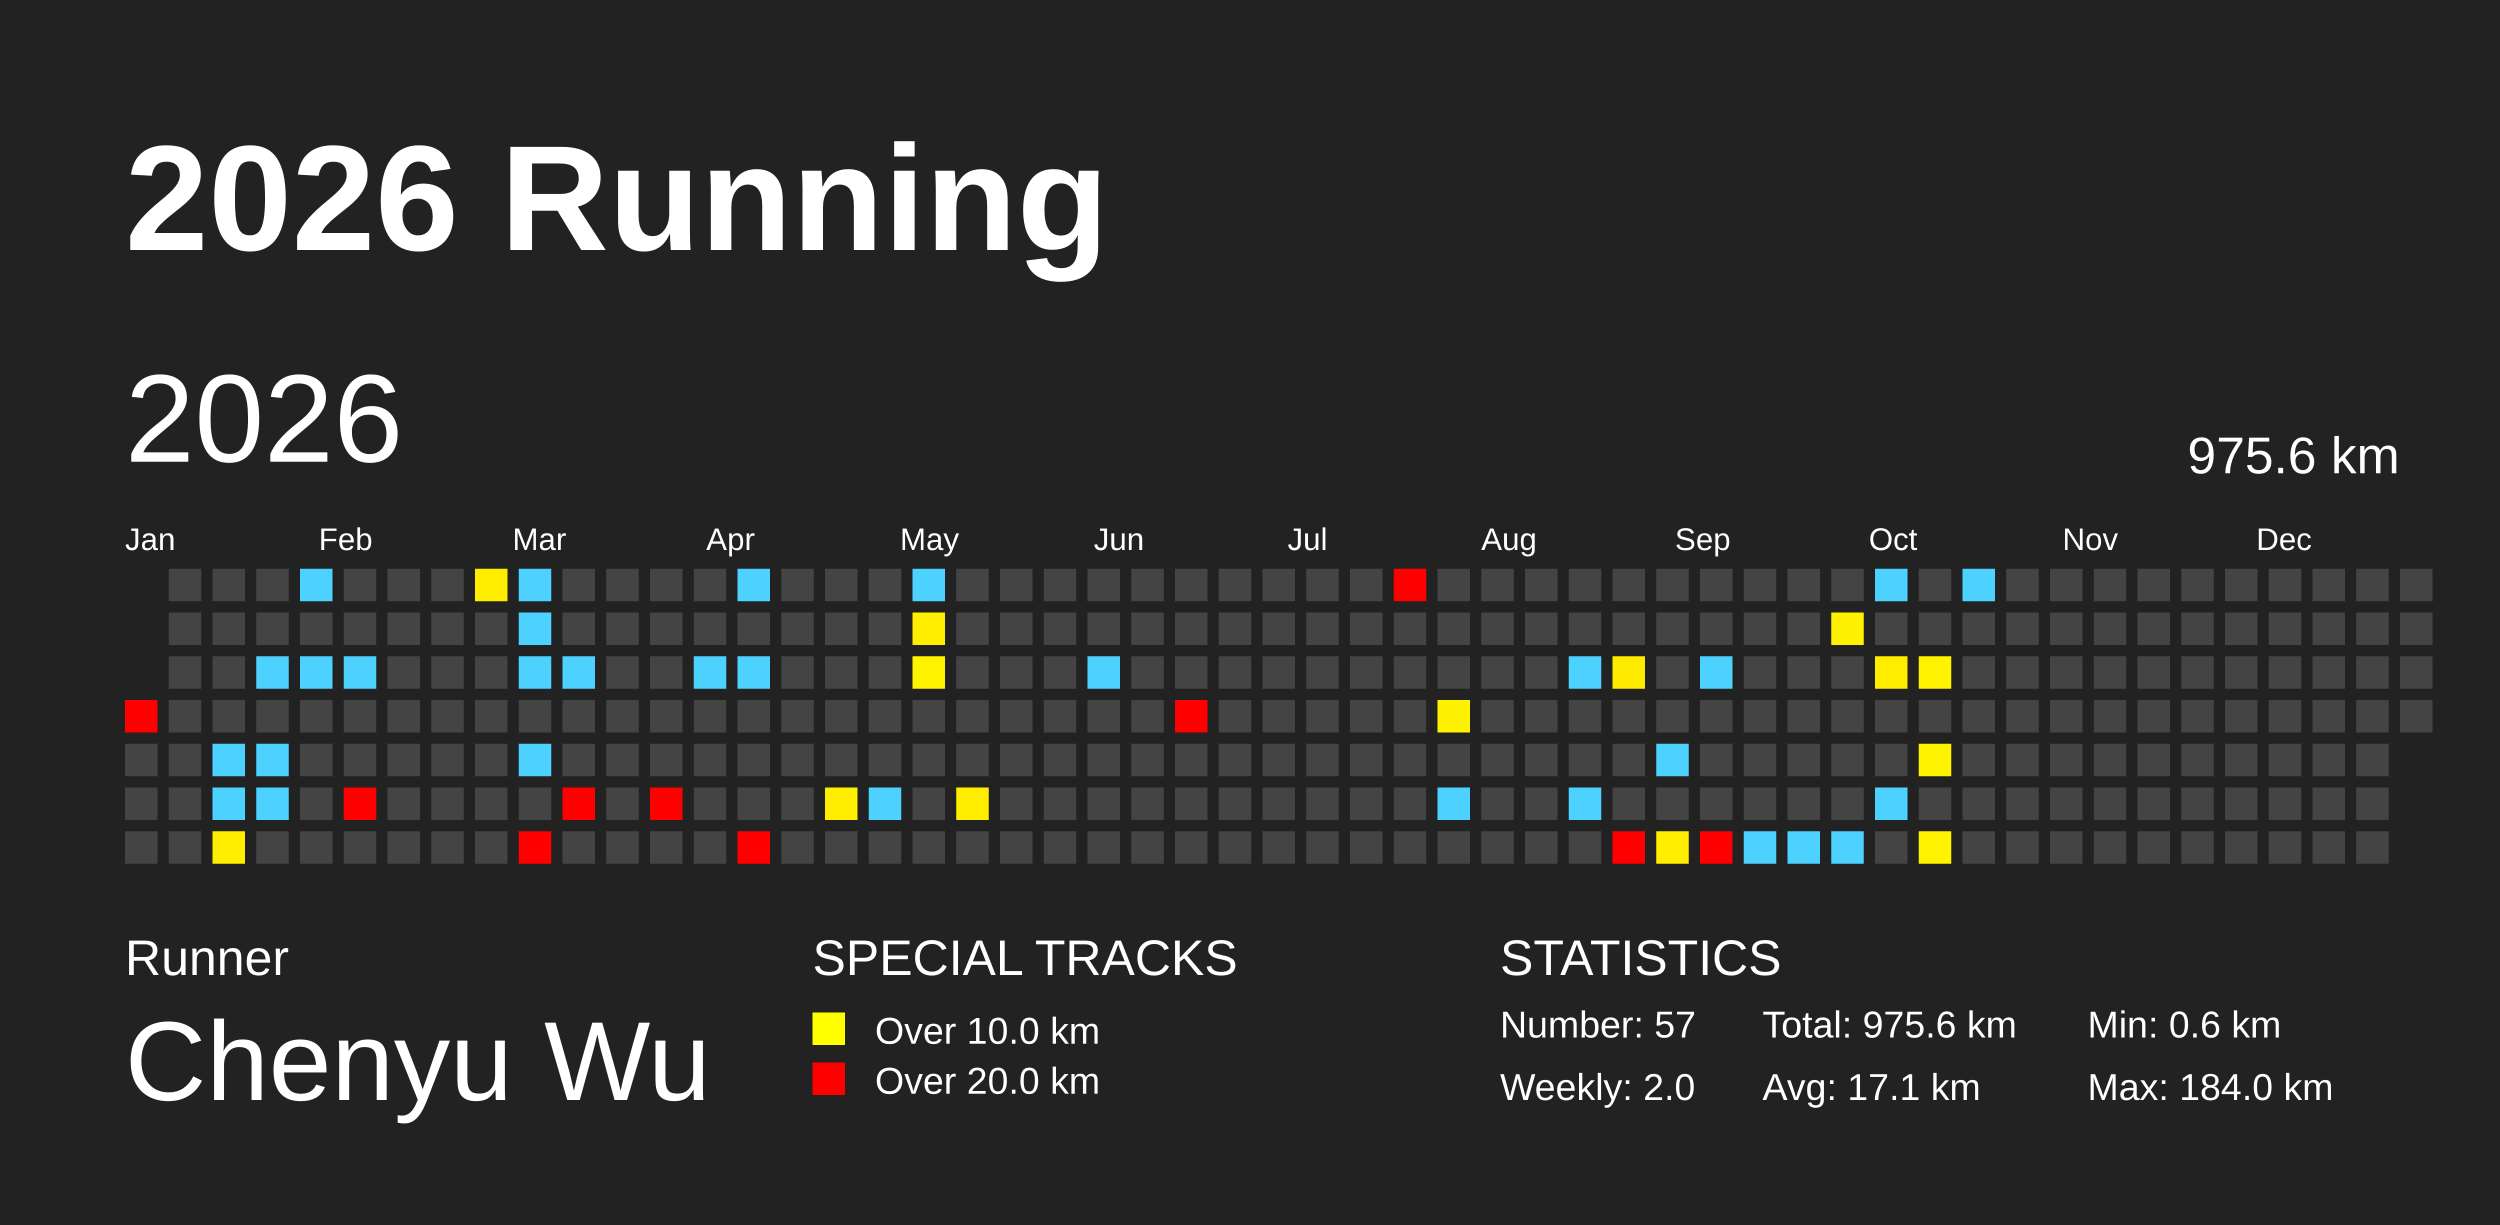
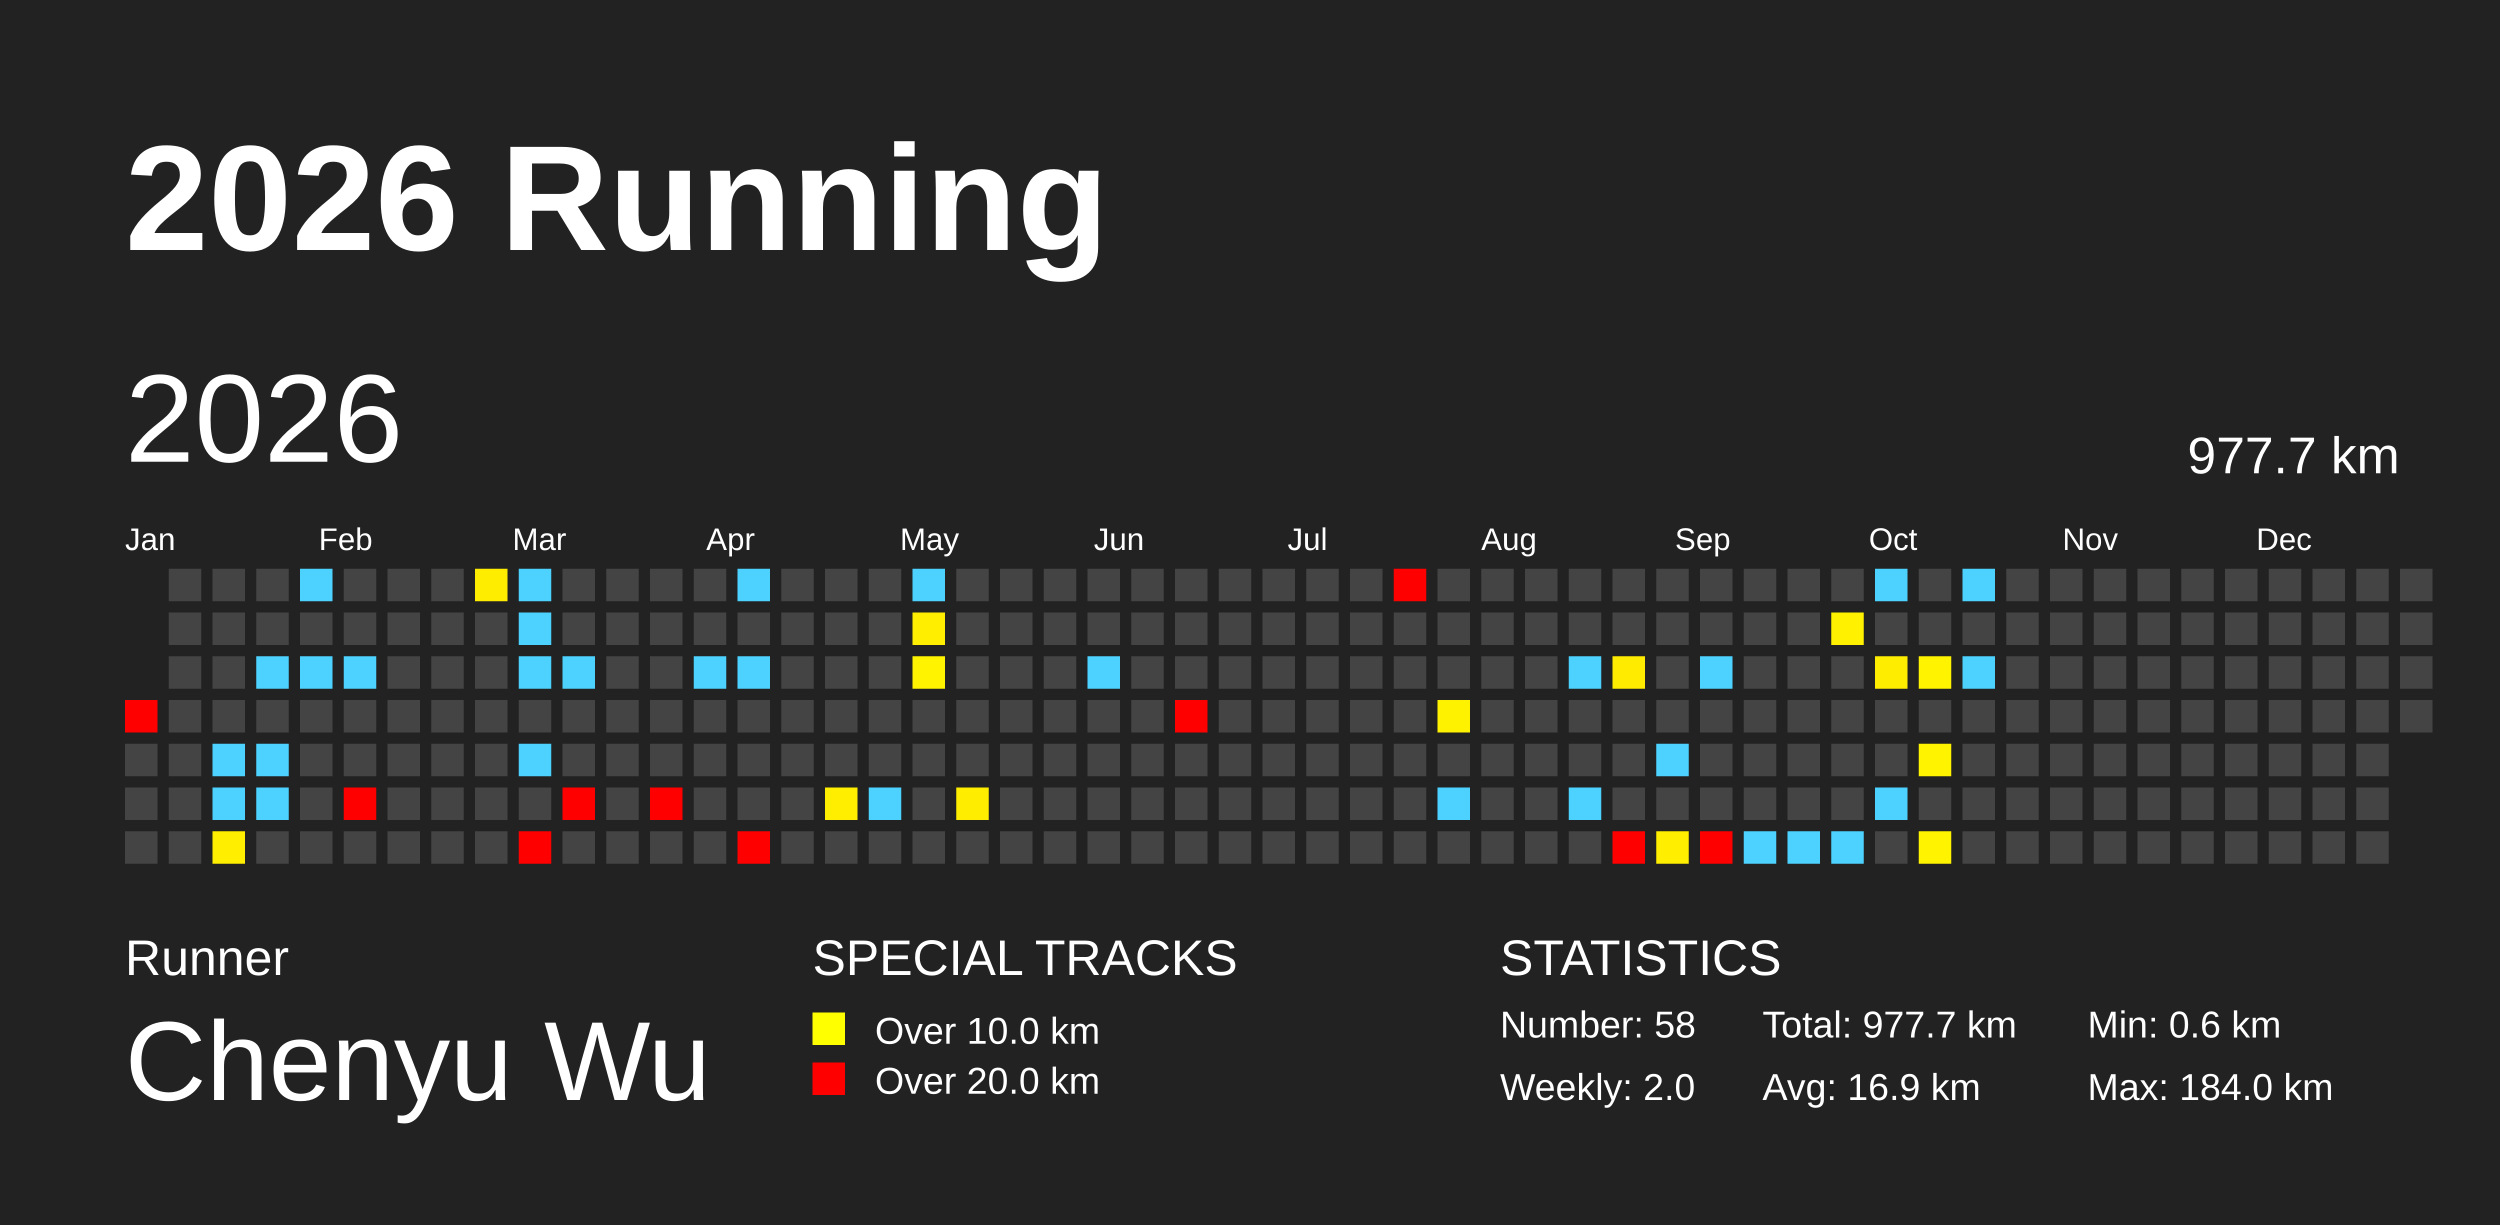
<svg xmlns="http://www.w3.org/2000/svg" baseProfile="full" height="98mm" version="1.1" viewBox="0,0,200,98" width="200mm">
  <defs />
  <rect fill="#222222" height="98" width="200" x="0" y="0" />
  <text fill="#FFFFFF" style="font-size:12px; font-family:Arial; font-weight:bold;" x="10" y="20">2026 Running</text>
  <text fill="#FFFFFF" style="font-size:4px; font-family:Arial" x="10" y="78">Runner</text>
  <text fill="#FFFFFF" style="font-size:9px; font-family:Arial" x="10" y="88">Chenyu Wu</text>
  <text fill="#FFFFFF" style="font-size:4px; font-family:Arial" x="65" y="78">SPECIAL TRACKS</text>
  <rect fill="yellow" height="2.6" width="2.6" x="65" y="81" />
  <text fill="#FFFFFF" style="font-size:3px; font-family:Arial" x="70" y="83.5">Over 10.0 km</text>
  <rect fill="red" height="2.6" width="2.6" x="65" y="85" />
  <text fill="#FFFFFF" style="font-size:3px; font-family:Arial" x="70" y="87.5">Over 20.0 km</text>
  <text fill="#FFFFFF" style="font-size:4px; font-family:Arial" x="120" y="78">STATISTICS</text>
-   <text fill="#FFFFFF" style="font-size:3px; font-family:Arial" x="120" y="83">Number: 57</text>
+   <text fill="#FFFFFF" style="font-size:3px; font-family:Arial" x="120" y="83">Number: 58</text>
  <text fill="#FFFFFF" style="font-size:3px; font-family:Arial" x="120" y="88">Weekly: 2.0</text>
-   <text fill="#FFFFFF" style="font-size:3px; font-family:Arial" x="141" y="83">Total: 975.6 km</text>
-   <text fill="#FFFFFF" style="font-size:3px; font-family:Arial" x="141" y="88">Avg: 17.1 km</text>
+   <text fill="#FFFFFF" style="font-size:3px; font-family:Arial" x="141" y="83">Total: 977.7 km</text>
+   <text fill="#FFFFFF" style="font-size:3px; font-family:Arial" x="141" y="88">Avg: 16.9 km</text>
  <text fill="#FFFFFF" style="font-size:3px; font-family:Arial" x="167" y="83">Min: 0.6 km</text>
  <text fill="#FFFFFF" style="font-size:3px; font-family:Arial" x="167" y="88">Max: 184.0 km</text>
  <text dominant-baseline="hanging" fill="#FFFFFF" style="font-size:10.0px; font-family:Arial;" x="10" y="30">2026</text>
-   <text dominant-baseline="hanging" fill="#FFFFFF" style="font-size:4.125px; font-family:Arial;" x="175" y="35">975.6 km</text>
+   <text dominant-baseline="hanging" fill="#FFFFFF" style="font-size:4.125px; font-family:Arial;" x="175" y="35">977.7 km</text>
  <text fill="#FFFFFF" style="font-size:2.5px; font-family:Arial" x="10.0" y="44">Jan</text>
  <text fill="#FFFFFF" style="font-size:2.5px; font-family:Arial" x="25.5" y="44">Feb</text>
  <text fill="#FFFFFF" style="font-size:2.5px; font-family:Arial" x="41.0" y="44">Mar</text>
  <text fill="#FFFFFF" style="font-size:2.5px; font-family:Arial" x="56.5" y="44">Apr</text>
  <text fill="#FFFFFF" style="font-size:2.5px; font-family:Arial" x="72.0" y="44">May</text>
  <text fill="#FFFFFF" style="font-size:2.5px; font-family:Arial" x="87.5" y="44">Jun</text>
  <text fill="#FFFFFF" style="font-size:2.5px; font-family:Arial" x="103.0" y="44">Jul</text>
  <text fill="#FFFFFF" style="font-size:2.5px; font-family:Arial" x="118.5" y="44">Aug</text>
  <text fill="#FFFFFF" style="font-size:2.5px; font-family:Arial" x="134.0" y="44">Sep</text>
  <text fill="#FFFFFF" style="font-size:2.5px; font-family:Arial" x="149.5" y="44">Oct</text>
  <text fill="#FFFFFF" style="font-size:2.5px; font-family:Arial" x="165.0" y="44">Nov</text>
  <text fill="#FFFFFF" style="font-size:2.5px; font-family:Arial" x="180.5" y="44">Dec</text>
  <rect fill="red" height="2.6" width="2.6" x="10.0" y="56.0" />
  <rect fill="#444444" height="2.6" width="2.6" x="10.0" y="59.5" />
  <rect fill="#444444" height="2.6" width="2.6" x="10.0" y="63.0" />
  <rect fill="#444444" height="2.6" width="2.6" x="10.0" y="66.5" />
  <rect fill="#444444" height="2.6" width="2.6" x="13.5" y="45.5" />
  <rect fill="#444444" height="2.6" width="2.6" x="13.5" y="49.0" />
  <rect fill="#444444" height="2.6" width="2.6" x="13.5" y="52.5" />
  <rect fill="#444444" height="2.6" width="2.6" x="13.5" y="56.0" />
  <rect fill="#444444" height="2.6" width="2.6" x="13.5" y="59.5" />
  <rect fill="#444444" height="2.6" width="2.6" x="13.5" y="63.0" />
  <rect fill="#444444" height="2.6" width="2.6" x="13.5" y="66.5" />
  <rect fill="#444444" height="2.6" width="2.6" x="17.0" y="45.5" />
  <rect fill="#444444" height="2.6" width="2.6" x="17.0" y="49.0" />
  <rect fill="#444444" height="2.6" width="2.6" x="17.0" y="52.5" />
  <rect fill="#444444" height="2.6" width="2.6" x="17.0" y="56.0" />
  <rect fill="#4dd2ff" height="2.6" width="2.6" x="17.0" y="59.5" />
  <rect fill="#4dd2ff" height="2.6" width="2.6" x="17.0" y="63.0" />
  <rect fill="#ffee00" height="2.6" width="2.6" x="17.0" y="66.5" />
  <rect fill="#444444" height="2.6" width="2.6" x="20.5" y="45.5" />
  <rect fill="#444444" height="2.6" width="2.6" x="20.5" y="49.0" />
  <rect fill="#4dd2ff" height="2.6" width="2.6" x="20.5" y="52.5" />
  <rect fill="#444444" height="2.6" width="2.6" x="20.5" y="56.0" />
  <rect fill="#4dd2ff" height="2.6" width="2.6" x="20.5" y="59.5" />
  <rect fill="#4dd2ff" height="2.6" width="2.6" x="20.5" y="63.0" />
  <rect fill="#444444" height="2.6" width="2.6" x="20.5" y="66.5" />
  <rect fill="#4dd2ff" height="2.6" width="2.6" x="24.0" y="45.5" />
  <rect fill="#444444" height="2.6" width="2.6" x="24.0" y="49.0" />
  <rect fill="#4dd2ff" height="2.6" width="2.6" x="24.0" y="52.5" />
  <rect fill="#444444" height="2.6" width="2.6" x="24.0" y="56.0" />
  <rect fill="#444444" height="2.6" width="2.6" x="24.0" y="59.5" />
  <rect fill="#444444" height="2.6" width="2.6" x="24.0" y="63.0" />
  <rect fill="#444444" height="2.6" width="2.6" x="24.0" y="66.5" />
  <rect fill="#444444" height="2.6" width="2.6" x="27.5" y="45.5" />
  <rect fill="#444444" height="2.6" width="2.6" x="27.5" y="49.0" />
  <rect fill="#4dd2ff" height="2.6" width="2.6" x="27.5" y="52.5" />
  <rect fill="#444444" height="2.6" width="2.6" x="27.5" y="56.0" />
  <rect fill="#444444" height="2.6" width="2.6" x="27.5" y="59.5" />
  <rect fill="red" height="2.6" width="2.6" x="27.5" y="63.0" />
  <rect fill="#444444" height="2.6" width="2.6" x="27.5" y="66.5" />
  <rect fill="#444444" height="2.6" width="2.6" x="31.0" y="45.5" />
  <rect fill="#444444" height="2.6" width="2.6" x="31.0" y="49.0" />
  <rect fill="#444444" height="2.6" width="2.6" x="31.0" y="52.5" />
  <rect fill="#444444" height="2.6" width="2.6" x="31.0" y="56.0" />
  <rect fill="#444444" height="2.6" width="2.6" x="31.0" y="59.5" />
  <rect fill="#444444" height="2.6" width="2.6" x="31.0" y="63.0" />
  <rect fill="#444444" height="2.6" width="2.6" x="31.0" y="66.5" />
  <rect fill="#444444" height="2.6" width="2.6" x="34.5" y="45.5" />
  <rect fill="#444444" height="2.6" width="2.6" x="34.5" y="49.0" />
  <rect fill="#444444" height="2.6" width="2.6" x="34.5" y="52.5" />
  <rect fill="#444444" height="2.6" width="2.6" x="34.5" y="56.0" />
  <rect fill="#444444" height="2.6" width="2.6" x="34.5" y="59.5" />
  <rect fill="#444444" height="2.6" width="2.6" x="34.5" y="63.0" />
  <rect fill="#444444" height="2.6" width="2.6" x="34.5" y="66.5" />
  <rect fill="#ffed00" height="2.6" width="2.6" x="38.0" y="45.5" />
  <rect fill="#444444" height="2.6" width="2.6" x="38.0" y="49.0" />
  <rect fill="#444444" height="2.6" width="2.6" x="38.0" y="52.5" />
  <rect fill="#444444" height="2.6" width="2.6" x="38.0" y="56.0" />
  <rect fill="#444444" height="2.6" width="2.6" x="38.0" y="59.5" />
  <rect fill="#444444" height="2.6" width="2.6" x="38.0" y="63.0" />
  <rect fill="#444444" height="2.6" width="2.6" x="38.0" y="66.5" />
  <rect fill="#4dd2ff" height="2.6" width="2.6" x="41.5" y="45.5" />
  <rect fill="#4dd2ff" height="2.6" width="2.6" x="41.5" y="49.0" />
  <rect fill="#4dd2ff" height="2.6" width="2.6" x="41.5" y="52.5" />
  <rect fill="#444444" height="2.6" width="2.6" x="41.5" y="56.0" />
  <rect fill="#4dd2ff" height="2.6" width="2.6" x="41.5" y="59.5" />
  <rect fill="#444444" height="2.6" width="2.6" x="41.5" y="63.0" />
  <rect fill="red" height="2.6" width="2.6" x="41.5" y="66.5" />
  <rect fill="#444444" height="2.6" width="2.6" x="45.0" y="45.5" />
  <rect fill="#444444" height="2.6" width="2.6" x="45.0" y="49.0" />
  <rect fill="#4dd2ff" height="2.6" width="2.6" x="45.0" y="52.5" />
  <rect fill="#444444" height="2.6" width="2.6" x="45.0" y="56.0" />
  <rect fill="#444444" height="2.6" width="2.6" x="45.0" y="59.5" />
  <rect fill="red" height="2.6" width="2.6" x="45.0" y="63.0" />
  <rect fill="#444444" height="2.6" width="2.6" x="45.0" y="66.5" />
  <rect fill="#444444" height="2.6" width="2.6" x="48.5" y="45.5" />
  <rect fill="#444444" height="2.6" width="2.6" x="48.5" y="49.0" />
  <rect fill="#444444" height="2.6" width="2.6" x="48.5" y="52.5" />
  <rect fill="#444444" height="2.6" width="2.6" x="48.5" y="56.0" />
  <rect fill="#444444" height="2.6" width="2.6" x="48.5" y="59.5" />
  <rect fill="#444444" height="2.6" width="2.6" x="48.5" y="63.0" />
  <rect fill="#444444" height="2.6" width="2.6" x="48.5" y="66.5" />
  <rect fill="#444444" height="2.6" width="2.6" x="52.0" y="45.5" />
  <rect fill="#444444" height="2.6" width="2.6" x="52.0" y="49.0" />
  <rect fill="#444444" height="2.6" width="2.6" x="52.0" y="52.5" />
  <rect fill="#444444" height="2.6" width="2.6" x="52.0" y="56.0" />
  <rect fill="#444444" height="2.6" width="2.6" x="52.0" y="59.5" />
  <rect fill="red" height="2.6" width="2.6" x="52.0" y="63.0" />
  <rect fill="#444444" height="2.6" width="2.6" x="52.0" y="66.5" />
  <rect fill="#444444" height="2.6" width="2.6" x="55.5" y="45.5" />
  <rect fill="#444444" height="2.6" width="2.6" x="55.5" y="49.0" />
  <rect fill="#4dd2ff" height="2.6" width="2.6" x="55.5" y="52.5" />
  <rect fill="#444444" height="2.6" width="2.6" x="55.5" y="56.0" />
  <rect fill="#444444" height="2.6" width="2.6" x="55.5" y="59.5" />
  <rect fill="#444444" height="2.6" width="2.6" x="55.5" y="63.0" />
  <rect fill="#444444" height="2.6" width="2.6" x="55.5" y="66.5" />
  <rect fill="#4dd2ff" height="2.6" width="2.6" x="59.0" y="45.5" />
  <rect fill="#444444" height="2.6" width="2.6" x="59.0" y="49.0" />
  <rect fill="#4dd2ff" height="2.6" width="2.6" x="59.0" y="52.5" />
  <rect fill="#444444" height="2.6" width="2.6" x="59.0" y="56.0" />
  <rect fill="#444444" height="2.6" width="2.6" x="59.0" y="59.5" />
  <rect fill="#444444" height="2.6" width="2.6" x="59.0" y="63.0" />
  <rect fill="red" height="2.6" width="2.6" x="59.0" y="66.5" />
  <rect fill="#444444" height="2.6" width="2.6" x="62.5" y="45.5" />
  <rect fill="#444444" height="2.6" width="2.6" x="62.5" y="49.0" />
  <rect fill="#444444" height="2.6" width="2.6" x="62.5" y="52.5" />
  <rect fill="#444444" height="2.6" width="2.6" x="62.5" y="56.0" />
  <rect fill="#444444" height="2.6" width="2.6" x="62.5" y="59.5" />
  <rect fill="#444444" height="2.6" width="2.6" x="62.5" y="63.0" />
  <rect fill="#444444" height="2.6" width="2.6" x="62.5" y="66.5" />
  <rect fill="#444444" height="2.6" width="2.6" x="66.0" y="45.5" />
  <rect fill="#444444" height="2.6" width="2.6" x="66.0" y="49.0" />
  <rect fill="#444444" height="2.6" width="2.6" x="66.0" y="52.5" />
  <rect fill="#444444" height="2.6" width="2.6" x="66.0" y="56.0" />
  <rect fill="#444444" height="2.6" width="2.6" x="66.0" y="59.5" />
  <rect fill="#ffee00" height="2.6" width="2.6" x="66.0" y="63.0" />
  <rect fill="#444444" height="2.6" width="2.6" x="66.0" y="66.5" />
  <rect fill="#444444" height="2.6" width="2.6" x="69.5" y="45.5" />
  <rect fill="#444444" height="2.6" width="2.6" x="69.5" y="49.0" />
  <rect fill="#444444" height="2.6" width="2.6" x="69.5" y="52.5" />
  <rect fill="#444444" height="2.6" width="2.6" x="69.5" y="56.0" />
  <rect fill="#444444" height="2.6" width="2.6" x="69.5" y="59.5" />
  <rect fill="#4dd2ff" height="2.6" width="2.6" x="69.5" y="63.0" />
  <rect fill="#444444" height="2.6" width="2.6" x="69.5" y="66.5" />
  <rect fill="#4dd2ff" height="2.6" width="2.6" x="73.0" y="45.5" />
  <rect fill="#ffee00" height="2.6" width="2.6" x="73.0" y="49.0" />
  <rect fill="#fff300" height="2.6" width="2.6" x="73.0" y="52.5" />
  <rect fill="#444444" height="2.6" width="2.6" x="73.0" y="56.0" />
  <rect fill="#444444" height="2.6" width="2.6" x="73.0" y="59.5" />
  <rect fill="#444444" height="2.6" width="2.6" x="73.0" y="63.0" />
  <rect fill="#444444" height="2.6" width="2.6" x="73.0" y="66.5" />
  <rect fill="#444444" height="2.6" width="2.6" x="76.5" y="45.5" />
  <rect fill="#444444" height="2.6" width="2.6" x="76.5" y="49.0" />
  <rect fill="#444444" height="2.6" width="2.6" x="76.5" y="52.5" />
  <rect fill="#444444" height="2.6" width="2.6" x="76.5" y="56.0" />
  <rect fill="#444444" height="2.6" width="2.6" x="76.5" y="59.5" />
  <rect fill="#ffed00" height="2.6" width="2.6" x="76.5" y="63.0" />
  <rect fill="#444444" height="2.6" width="2.6" x="76.5" y="66.5" />
  <rect fill="#444444" height="2.6" width="2.6" x="80.0" y="45.5" />
  <rect fill="#444444" height="2.6" width="2.6" x="80.0" y="49.0" />
  <rect fill="#444444" height="2.6" width="2.6" x="80.0" y="52.5" />
  <rect fill="#444444" height="2.6" width="2.6" x="80.0" y="56.0" />
  <rect fill="#444444" height="2.6" width="2.6" x="80.0" y="59.5" />
  <rect fill="#444444" height="2.6" width="2.6" x="80.0" y="63.0" />
  <rect fill="#444444" height="2.6" width="2.6" x="80.0" y="66.5" />
  <rect fill="#444444" height="2.6" width="2.6" x="83.5" y="45.5" />
  <rect fill="#444444" height="2.6" width="2.6" x="83.5" y="49.0" />
  <rect fill="#444444" height="2.6" width="2.6" x="83.5" y="52.5" />
  <rect fill="#444444" height="2.6" width="2.6" x="83.5" y="56.0" />
  <rect fill="#444444" height="2.6" width="2.6" x="83.5" y="59.5" />
  <rect fill="#444444" height="2.6" width="2.6" x="83.5" y="63.0" />
  <rect fill="#444444" height="2.6" width="2.6" x="83.5" y="66.5" />
  <rect fill="#444444" height="2.6" width="2.6" x="87.0" y="45.5" />
  <rect fill="#444444" height="2.6" width="2.6" x="87.0" y="49.0" />
  <rect fill="#4dd2ff" height="2.6" width="2.6" x="87.0" y="52.5" />
  <rect fill="#444444" height="2.6" width="2.6" x="87.0" y="56.0" />
  <rect fill="#444444" height="2.6" width="2.6" x="87.0" y="59.5" />
  <rect fill="#444444" height="2.6" width="2.6" x="87.0" y="63.0" />
  <rect fill="#444444" height="2.6" width="2.6" x="87.0" y="66.5" />
  <rect fill="#444444" height="2.6" width="2.6" x="90.5" y="45.5" />
  <rect fill="#444444" height="2.6" width="2.6" x="90.5" y="49.0" />
  <rect fill="#444444" height="2.6" width="2.6" x="90.5" y="52.5" />
  <rect fill="#444444" height="2.6" width="2.6" x="90.5" y="56.0" />
  <rect fill="#444444" height="2.6" width="2.6" x="90.5" y="59.5" />
  <rect fill="#444444" height="2.6" width="2.6" x="90.5" y="63.0" />
  <rect fill="#444444" height="2.6" width="2.6" x="90.5" y="66.5" />
  <rect fill="#444444" height="2.6" width="2.6" x="94.0" y="45.5" />
  <rect fill="#444444" height="2.6" width="2.6" x="94.0" y="49.0" />
  <rect fill="#444444" height="2.6" width="2.6" x="94.0" y="52.5" />
  <rect fill="red" height="2.6" width="2.6" x="94.0" y="56.0" />
  <rect fill="#444444" height="2.6" width="2.6" x="94.0" y="59.5" />
  <rect fill="#444444" height="2.6" width="2.6" x="94.0" y="63.0" />
  <rect fill="#444444" height="2.6" width="2.6" x="94.0" y="66.5" />
  <rect fill="#444444" height="2.6" width="2.6" x="97.5" y="45.5" />
  <rect fill="#444444" height="2.6" width="2.6" x="97.5" y="49.0" />
  <rect fill="#444444" height="2.6" width="2.6" x="97.5" y="52.5" />
  <rect fill="#444444" height="2.6" width="2.6" x="97.5" y="56.0" />
  <rect fill="#444444" height="2.6" width="2.6" x="97.5" y="59.5" />
  <rect fill="#444444" height="2.6" width="2.6" x="97.5" y="63.0" />
  <rect fill="#444444" height="2.6" width="2.6" x="97.5" y="66.5" />
  <rect fill="#444444" height="2.6" width="2.6" x="101.0" y="45.5" />
  <rect fill="#444444" height="2.6" width="2.6" x="101.0" y="49.0" />
  <rect fill="#444444" height="2.6" width="2.6" x="101.0" y="52.5" />
  <rect fill="#444444" height="2.6" width="2.6" x="101.0" y="56.0" />
  <rect fill="#444444" height="2.6" width="2.6" x="101.0" y="59.5" />
  <rect fill="#444444" height="2.6" width="2.6" x="101.0" y="63.0" />
  <rect fill="#444444" height="2.6" width="2.6" x="101.0" y="66.5" />
  <rect fill="#444444" height="2.6" width="2.6" x="104.5" y="45.5" />
  <rect fill="#444444" height="2.6" width="2.6" x="104.5" y="49.0" />
  <rect fill="#444444" height="2.6" width="2.6" x="104.5" y="52.5" />
  <rect fill="#444444" height="2.6" width="2.6" x="104.5" y="56.0" />
  <rect fill="#444444" height="2.6" width="2.6" x="104.5" y="59.5" />
  <rect fill="#444444" height="2.6" width="2.6" x="104.5" y="63.0" />
  <rect fill="#444444" height="2.6" width="2.6" x="104.5" y="66.5" />
  <rect fill="#444444" height="2.6" width="2.6" x="108.0" y="45.5" />
  <rect fill="#444444" height="2.6" width="2.6" x="108.0" y="49.0" />
  <rect fill="#444444" height="2.6" width="2.6" x="108.0" y="52.5" />
  <rect fill="#444444" height="2.6" width="2.6" x="108.0" y="56.0" />
  <rect fill="#444444" height="2.6" width="2.6" x="108.0" y="59.5" />
  <rect fill="#444444" height="2.6" width="2.6" x="108.0" y="63.0" />
  <rect fill="#444444" height="2.6" width="2.6" x="108.0" y="66.5" />
  <rect fill="red" height="2.6" width="2.6" x="111.5" y="45.5" />
  <rect fill="#444444" height="2.6" width="2.6" x="111.5" y="49.0" />
  <rect fill="#444444" height="2.6" width="2.6" x="111.5" y="52.5" />
  <rect fill="#444444" height="2.6" width="2.6" x="111.5" y="56.0" />
  <rect fill="#444444" height="2.6" width="2.6" x="111.5" y="59.5" />
  <rect fill="#444444" height="2.6" width="2.6" x="111.5" y="63.0" />
  <rect fill="#444444" height="2.6" width="2.6" x="111.5" y="66.5" />
  <rect fill="#444444" height="2.6" width="2.6" x="115.0" y="45.5" />
  <rect fill="#444444" height="2.6" width="2.6" x="115.0" y="49.0" />
  <rect fill="#444444" height="2.6" width="2.6" x="115.0" y="52.5" />
  <rect fill="#fff200" height="2.6" width="2.6" x="115.0" y="56.0" />
  <rect fill="#444444" height="2.6" width="2.6" x="115.0" y="59.5" />
  <rect fill="#4dd2ff" height="2.6" width="2.6" x="115.0" y="63.0" />
  <rect fill="#444444" height="2.6" width="2.6" x="115.0" y="66.5" />
  <rect fill="#444444" height="2.6" width="2.6" x="118.5" y="45.5" />
  <rect fill="#444444" height="2.6" width="2.6" x="118.5" y="49.0" />
  <rect fill="#444444" height="2.6" width="2.6" x="118.5" y="52.5" />
  <rect fill="#444444" height="2.6" width="2.6" x="118.5" y="56.0" />
  <rect fill="#444444" height="2.6" width="2.6" x="118.5" y="59.5" />
  <rect fill="#444444" height="2.6" width="2.6" x="118.5" y="63.0" />
  <rect fill="#444444" height="2.6" width="2.6" x="118.5" y="66.5" />
  <rect fill="#444444" height="2.6" width="2.6" x="122.0" y="45.5" />
  <rect fill="#444444" height="2.6" width="2.6" x="122.0" y="49.0" />
  <rect fill="#444444" height="2.6" width="2.6" x="122.0" y="52.5" />
  <rect fill="#444444" height="2.6" width="2.6" x="122.0" y="56.0" />
  <rect fill="#444444" height="2.6" width="2.6" x="122.0" y="59.5" />
  <rect fill="#444444" height="2.6" width="2.6" x="122.0" y="63.0" />
  <rect fill="#444444" height="2.6" width="2.6" x="122.0" y="66.5" />
  <rect fill="#444444" height="2.6" width="2.6" x="125.5" y="45.5" />
  <rect fill="#444444" height="2.6" width="2.6" x="125.5" y="49.0" />
  <rect fill="#4dd2ff" height="2.6" width="2.6" x="125.5" y="52.5" />
  <rect fill="#444444" height="2.6" width="2.6" x="125.5" y="56.0" />
  <rect fill="#444444" height="2.6" width="2.6" x="125.5" y="59.5" />
  <rect fill="#4dd2ff" height="2.6" width="2.6" x="125.5" y="63.0" />
  <rect fill="#444444" height="2.6" width="2.6" x="125.5" y="66.5" />
  <rect fill="#444444" height="2.6" width="2.6" x="129.0" y="45.5" />
  <rect fill="#444444" height="2.6" width="2.6" x="129.0" y="49.0" />
  <rect fill="#ffeb00" height="2.6" width="2.6" x="129.0" y="52.5" />
  <rect fill="#444444" height="2.6" width="2.6" x="129.0" y="56.0" />
  <rect fill="#444444" height="2.6" width="2.6" x="129.0" y="59.5" />
  <rect fill="#444444" height="2.6" width="2.6" x="129.0" y="63.0" />
  <rect fill="red" height="2.6" width="2.6" x="129.0" y="66.5" />
  <rect fill="#444444" height="2.6" width="2.6" x="132.5" y="45.5" />
  <rect fill="#444444" height="2.6" width="2.6" x="132.5" y="49.0" />
  <rect fill="#444444" height="2.6" width="2.6" x="132.5" y="52.5" />
  <rect fill="#444444" height="2.6" width="2.6" x="132.5" y="56.0" />
  <rect fill="#4dd2ff" height="2.6" width="2.6" x="132.5" y="59.5" />
  <rect fill="#444444" height="2.6" width="2.6" x="132.5" y="63.0" />
  <rect fill="#ffee00" height="2.6" width="2.6" x="132.5" y="66.5" />
  <rect fill="#444444" height="2.6" width="2.6" x="136.0" y="45.5" />
  <rect fill="#444444" height="2.6" width="2.6" x="136.0" y="49.0" />
  <rect fill="#4dd2ff" height="2.6" width="2.6" x="136.0" y="52.5" />
  <rect fill="#444444" height="2.6" width="2.6" x="136.0" y="56.0" />
  <rect fill="#444444" height="2.6" width="2.6" x="136.0" y="59.5" />
  <rect fill="#444444" height="2.6" width="2.6" x="136.0" y="63.0" />
  <rect fill="red" height="2.6" width="2.6" x="136.0" y="66.5" />
  <rect fill="#444444" height="2.6" width="2.6" x="139.5" y="45.5" />
  <rect fill="#444444" height="2.6" width="2.6" x="139.5" y="49.0" />
  <rect fill="#444444" height="2.6" width="2.6" x="139.5" y="52.5" />
  <rect fill="#444444" height="2.6" width="2.6" x="139.5" y="56.0" />
  <rect fill="#444444" height="2.6" width="2.6" x="139.5" y="59.5" />
  <rect fill="#444444" height="2.6" width="2.6" x="139.5" y="63.0" />
  <rect fill="#4dd2ff" height="2.6" width="2.6" x="139.5" y="66.5" />
  <rect fill="#444444" height="2.6" width="2.6" x="143.0" y="45.5" />
  <rect fill="#444444" height="2.6" width="2.6" x="143.0" y="49.0" />
  <rect fill="#444444" height="2.6" width="2.6" x="143.0" y="52.5" />
  <rect fill="#444444" height="2.6" width="2.6" x="143.0" y="56.0" />
  <rect fill="#444444" height="2.6" width="2.6" x="143.0" y="59.5" />
  <rect fill="#444444" height="2.6" width="2.6" x="143.0" y="63.0" />
  <rect fill="#4dd2ff" height="2.6" width="2.6" x="143.0" y="66.5" />
  <rect fill="#444444" height="2.6" width="2.6" x="146.5" y="45.5" />
  <rect fill="#fff100" height="2.6" width="2.6" x="146.5" y="49.0" />
  <rect fill="#444444" height="2.6" width="2.6" x="146.5" y="52.5" />
  <rect fill="#444444" height="2.6" width="2.6" x="146.5" y="56.0" />
  <rect fill="#444444" height="2.6" width="2.6" x="146.5" y="59.5" />
  <rect fill="#444444" height="2.6" width="2.6" x="146.5" y="63.0" />
  <rect fill="#4dd2ff" height="2.6" width="2.6" x="146.5" y="66.5" />
  <rect fill="#4dd2ff" height="2.6" width="2.6" x="150.0" y="45.5" />
  <rect fill="#444444" height="2.6" width="2.6" x="150.0" y="49.0" />
  <rect fill="#ffed00" height="2.6" width="2.6" x="150.0" y="52.5" />
  <rect fill="#444444" height="2.6" width="2.6" x="150.0" y="56.0" />
  <rect fill="#444444" height="2.6" width="2.6" x="150.0" y="59.5" />
  <rect fill="#4dd2ff" height="2.6" width="2.6" x="150.0" y="63.0" />
  <rect fill="#444444" height="2.6" width="2.6" x="150.0" y="66.5" />
  <rect fill="#444444" height="2.6" width="2.6" x="153.5" y="45.5" />
  <rect fill="#444444" height="2.6" width="2.6" x="153.5" y="49.0" />
  <rect fill="#fff300" height="2.6" width="2.6" x="153.5" y="52.5" />
  <rect fill="#444444" height="2.6" width="2.6" x="153.5" y="56.0" />
  <rect fill="#fff300" height="2.6" width="2.6" x="153.5" y="59.5" />
  <rect fill="#444444" height="2.6" width="2.6" x="153.5" y="63.0" />
  <rect fill="#fff300" height="2.6" width="2.6" x="153.5" y="66.5" />
  <rect fill="#4dd2ff" height="2.6" width="2.6" x="157.0" y="45.5" />
  <rect fill="#444444" height="2.6" width="2.6" x="157.0" y="49.0" />
-   <rect fill="#444444" height="2.6" width="2.6" x="157.0" y="52.5" />
+   <rect fill="#4dd2ff" height="2.6" width="2.6" x="157.0" y="52.5" />
  <rect fill="#444444" height="2.6" width="2.6" x="157.0" y="56.0" />
  <rect fill="#444444" height="2.6" width="2.6" x="157.0" y="59.5" />
  <rect fill="#444444" height="2.6" width="2.6" x="157.0" y="63.0" />
  <rect fill="#444444" height="2.6" width="2.6" x="157.0" y="66.5" />
  <rect fill="#444444" height="2.6" width="2.6" x="160.5" y="45.5" />
  <rect fill="#444444" height="2.6" width="2.6" x="160.5" y="49.0" />
  <rect fill="#444444" height="2.6" width="2.6" x="160.5" y="52.5" />
  <rect fill="#444444" height="2.6" width="2.6" x="160.5" y="56.0" />
  <rect fill="#444444" height="2.6" width="2.6" x="160.5" y="59.5" />
  <rect fill="#444444" height="2.6" width="2.6" x="160.5" y="63.0" />
  <rect fill="#444444" height="2.6" width="2.6" x="160.5" y="66.5" />
  <rect fill="#444444" height="2.6" width="2.6" x="164.0" y="45.5" />
  <rect fill="#444444" height="2.6" width="2.6" x="164.0" y="49.0" />
  <rect fill="#444444" height="2.6" width="2.6" x="164.0" y="52.5" />
  <rect fill="#444444" height="2.6" width="2.6" x="164.0" y="56.0" />
  <rect fill="#444444" height="2.6" width="2.6" x="164.0" y="59.5" />
  <rect fill="#444444" height="2.6" width="2.6" x="164.0" y="63.0" />
  <rect fill="#444444" height="2.6" width="2.6" x="164.0" y="66.5" />
  <rect fill="#444444" height="2.6" width="2.6" x="167.5" y="45.5" />
  <rect fill="#444444" height="2.6" width="2.6" x="167.5" y="49.0" />
  <rect fill="#444444" height="2.6" width="2.6" x="167.5" y="52.5" />
  <rect fill="#444444" height="2.6" width="2.6" x="167.5" y="56.0" />
  <rect fill="#444444" height="2.6" width="2.6" x="167.5" y="59.5" />
  <rect fill="#444444" height="2.6" width="2.6" x="167.5" y="63.0" />
  <rect fill="#444444" height="2.6" width="2.6" x="167.5" y="66.5" />
  <rect fill="#444444" height="2.6" width="2.6" x="171.0" y="45.5" />
  <rect fill="#444444" height="2.6" width="2.6" x="171.0" y="49.0" />
  <rect fill="#444444" height="2.6" width="2.6" x="171.0" y="52.5" />
  <rect fill="#444444" height="2.6" width="2.6" x="171.0" y="56.0" />
  <rect fill="#444444" height="2.6" width="2.6" x="171.0" y="59.5" />
  <rect fill="#444444" height="2.6" width="2.6" x="171.0" y="63.0" />
  <rect fill="#444444" height="2.6" width="2.6" x="171.0" y="66.5" />
  <rect fill="#444444" height="2.6" width="2.6" x="174.5" y="45.5" />
  <rect fill="#444444" height="2.6" width="2.6" x="174.5" y="49.0" />
  <rect fill="#444444" height="2.6" width="2.6" x="174.5" y="52.5" />
  <rect fill="#444444" height="2.6" width="2.6" x="174.5" y="56.0" />
  <rect fill="#444444" height="2.6" width="2.6" x="174.5" y="59.5" />
  <rect fill="#444444" height="2.6" width="2.6" x="174.5" y="63.0" />
  <rect fill="#444444" height="2.6" width="2.6" x="174.5" y="66.5" />
  <rect fill="#444444" height="2.6" width="2.6" x="178.0" y="45.5" />
  <rect fill="#444444" height="2.6" width="2.6" x="178.0" y="49.0" />
  <rect fill="#444444" height="2.6" width="2.6" x="178.0" y="52.5" />
  <rect fill="#444444" height="2.6" width="2.6" x="178.0" y="56.0" />
  <rect fill="#444444" height="2.6" width="2.6" x="178.0" y="59.5" />
  <rect fill="#444444" height="2.6" width="2.6" x="178.0" y="63.0" />
  <rect fill="#444444" height="2.6" width="2.6" x="178.0" y="66.5" />
  <rect fill="#444444" height="2.6" width="2.6" x="181.5" y="45.5" />
  <rect fill="#444444" height="2.6" width="2.6" x="181.5" y="49.0" />
  <rect fill="#444444" height="2.6" width="2.6" x="181.5" y="52.5" />
  <rect fill="#444444" height="2.6" width="2.6" x="181.5" y="56.0" />
  <rect fill="#444444" height="2.6" width="2.6" x="181.5" y="59.5" />
  <rect fill="#444444" height="2.6" width="2.6" x="181.5" y="63.0" />
  <rect fill="#444444" height="2.6" width="2.6" x="181.5" y="66.5" />
  <rect fill="#444444" height="2.6" width="2.6" x="185.0" y="45.5" />
  <rect fill="#444444" height="2.6" width="2.6" x="185.0" y="49.0" />
  <rect fill="#444444" height="2.6" width="2.6" x="185.0" y="52.5" />
  <rect fill="#444444" height="2.6" width="2.6" x="185.0" y="56.0" />
  <rect fill="#444444" height="2.6" width="2.6" x="185.0" y="59.5" />
  <rect fill="#444444" height="2.6" width="2.6" x="185.0" y="63.0" />
  <rect fill="#444444" height="2.6" width="2.6" x="185.0" y="66.5" />
  <rect fill="#444444" height="2.6" width="2.6" x="188.5" y="45.5" />
  <rect fill="#444444" height="2.6" width="2.6" x="188.5" y="49.0" />
  <rect fill="#444444" height="2.6" width="2.6" x="188.5" y="52.5" />
  <rect fill="#444444" height="2.6" width="2.6" x="188.5" y="56.0" />
  <rect fill="#444444" height="2.6" width="2.6" x="188.5" y="59.5" />
  <rect fill="#444444" height="2.6" width="2.6" x="188.5" y="63.0" />
  <rect fill="#444444" height="2.6" width="2.6" x="188.5" y="66.5" />
  <rect fill="#444444" height="2.6" width="2.6" x="192.0" y="45.5" />
  <rect fill="#444444" height="2.6" width="2.6" x="192.0" y="49.0" />
  <rect fill="#444444" height="2.6" width="2.6" x="192.0" y="52.5" />
  <rect fill="#444444" height="2.6" width="2.6" x="192.0" y="56.0" />
</svg>
